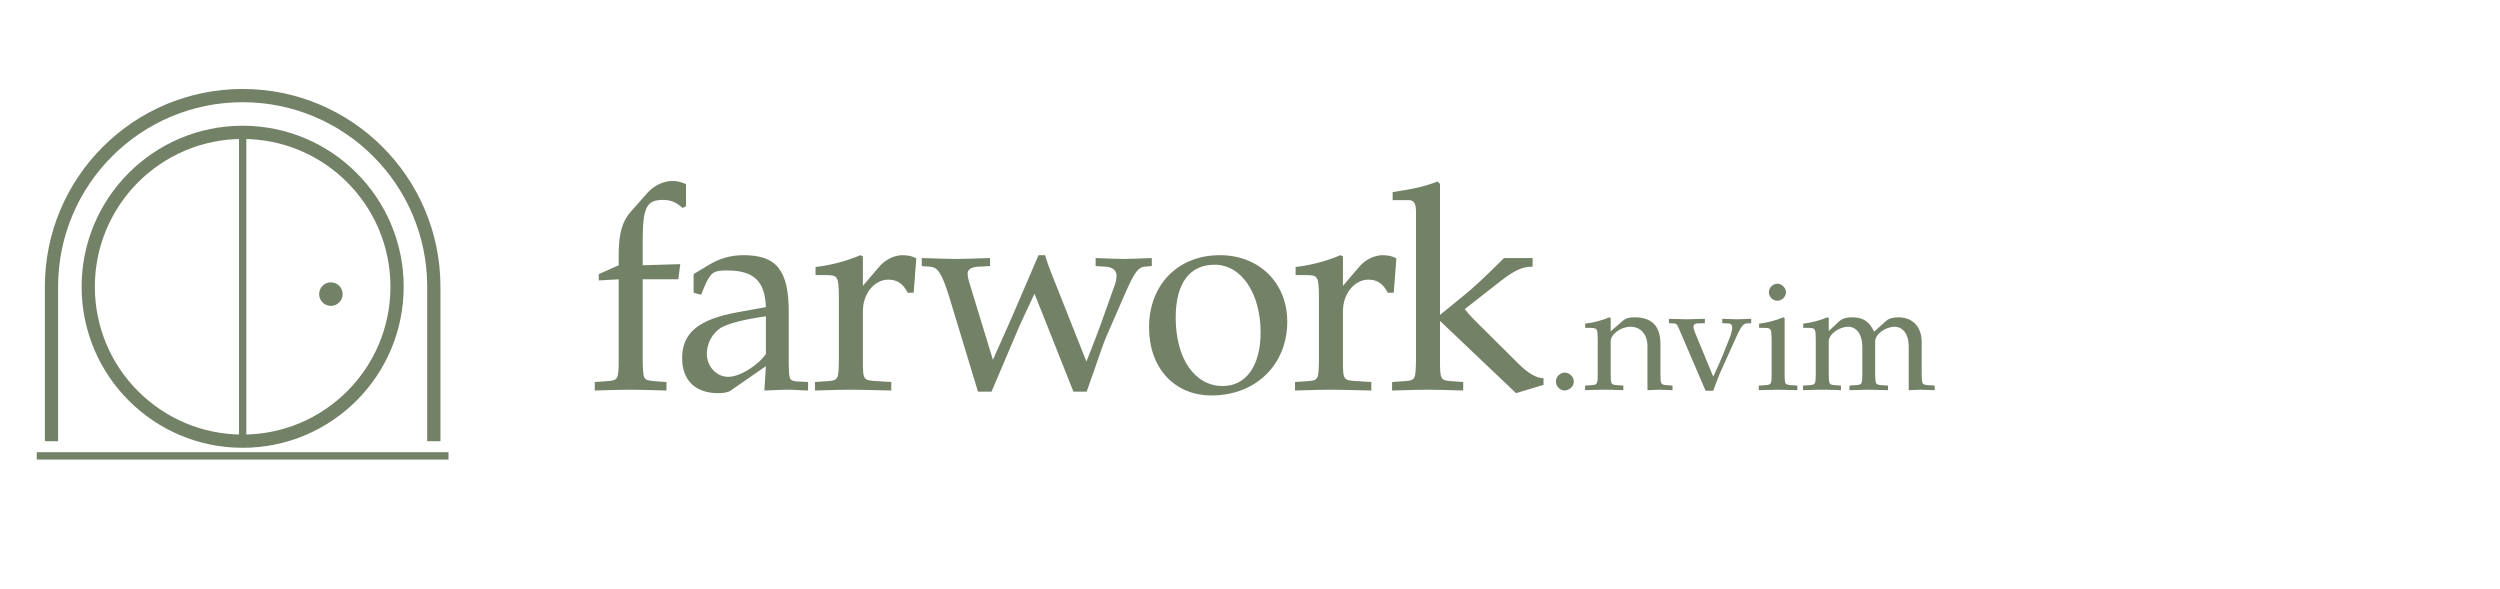
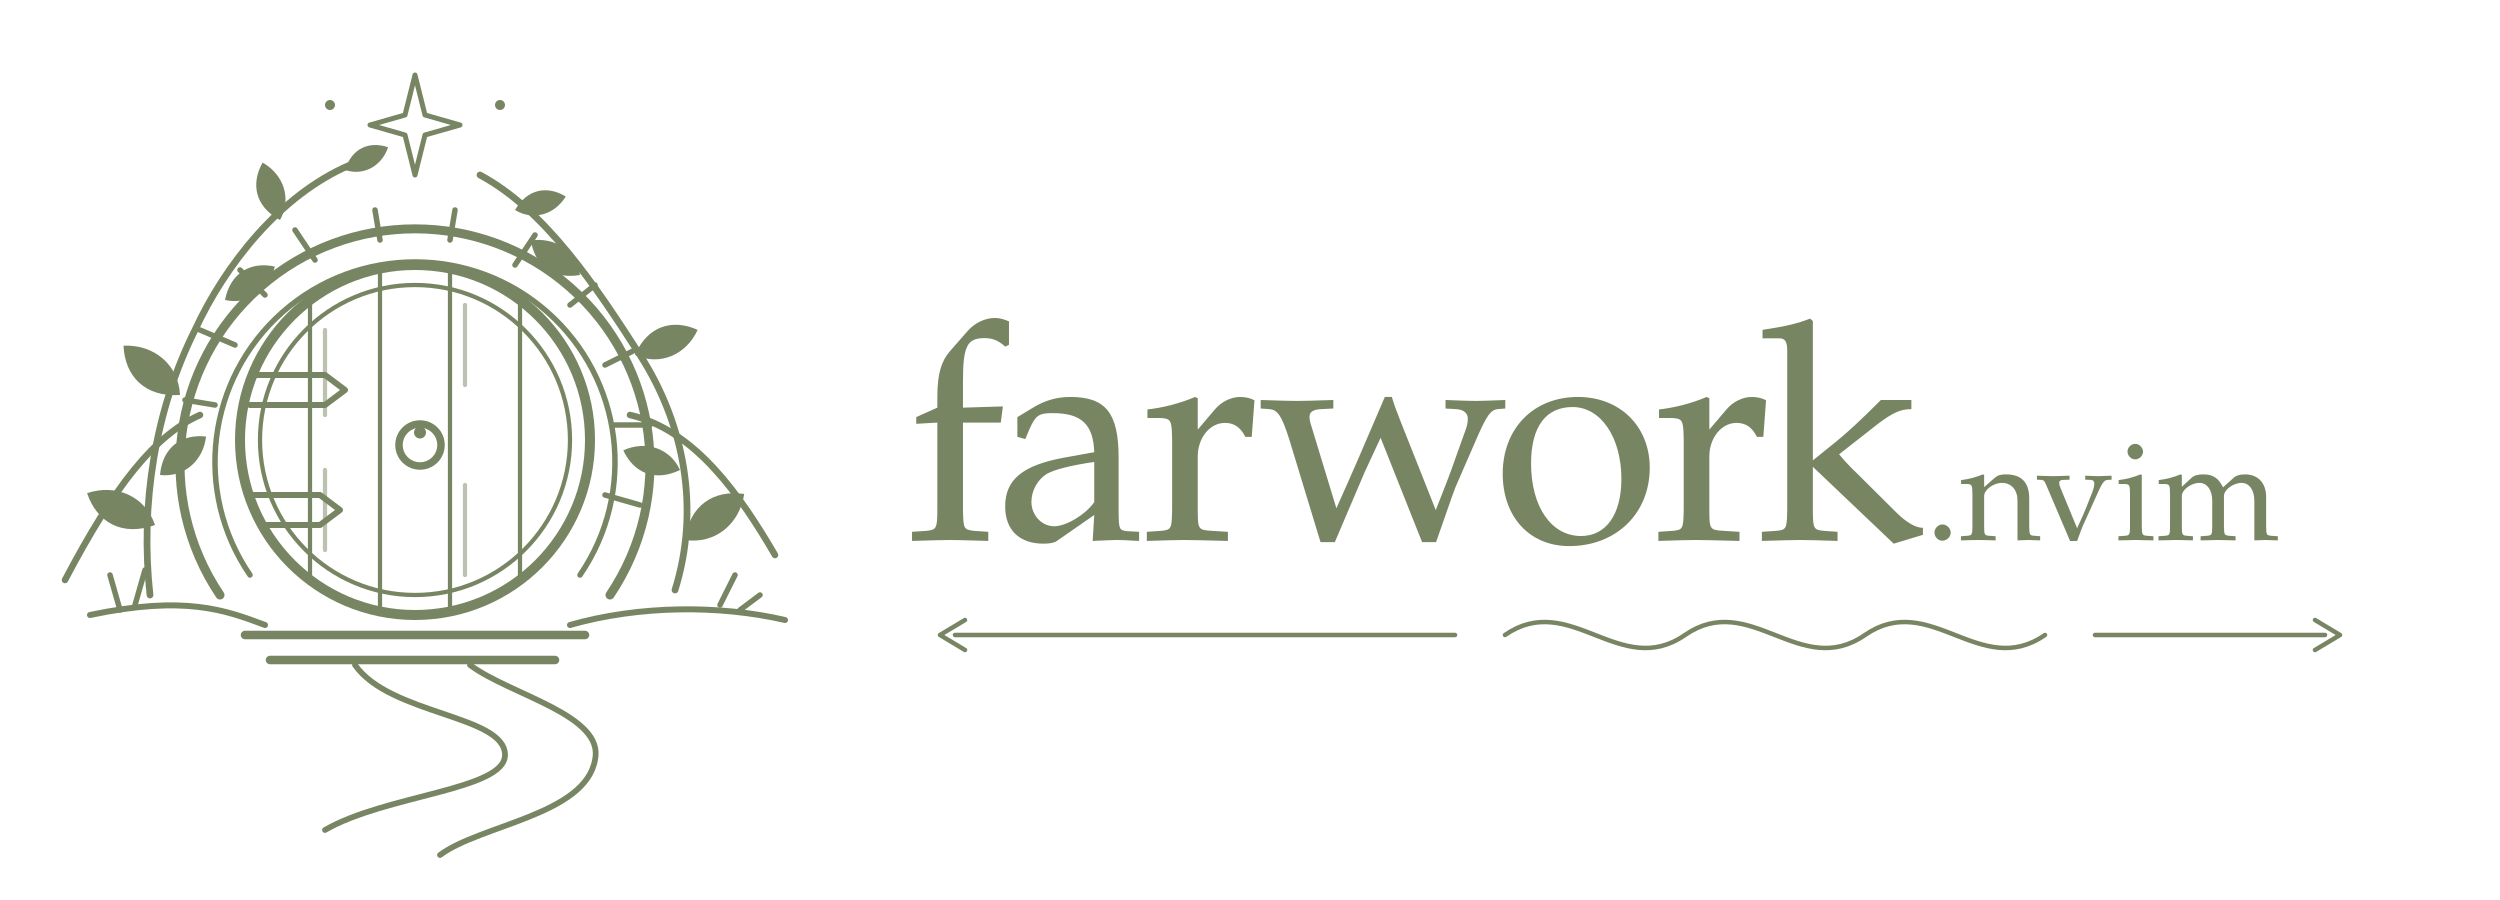
- <svg xmlns="http://www.w3.org/2000/svg" width="340" height="80" viewBox="0 0 340 80" role="img" aria-labelledby="title">
-   <g fill="none" stroke="#738166" stroke-width="1.8">
-     <path d="M7 60V39a26 26 0 0 1 52 0v21" />
-     <circle cx="33" cy="39" r="21" />
-     <path d="M5 62h56M33 18v42" stroke-width="1" />
-     <circle cx="45" cy="40" r="1.6" fill="#738166" stroke="none" />
+ <svg xmlns="http://www.w3.org/2000/svg" width="500" height="180" viewBox="0 0 500 180" role="img" aria-labelledby="title desc">
+   <defs>
+     <clipPath id="door">
+       <circle cx="83" cy="88" r="35" />
+     </clipPath>
+     <path id="leaf" d="M0 0C-7-1-10-6-9-12C-3-11 1-6 0 0Z" />
+   </defs>
+   <g fill="none" stroke="#788563" stroke-linecap="round" stroke-linejoin="round">
+     <path d="M13 116C23 97 31 87 40 83M126 83C139 86 148 99 155 111" stroke-width="1.3" />
+     <path d="M18 123C37 119 45 122 53 125M114 125C128 121 144 121 157 124" stroke-width="1.2" />
+     <path d="M49 127H117M54 132H111" stroke-width="1.7" />
+     <path d="M71 133C78 143 101 143 101 151C101 158 77 159 65 166M94 133C102 139 121 143 119 152C117 163 96 165 88 171" stroke-width="1.15" />
+     <path d="M44 119A47 47 0 1 1 122 119" stroke-width="1.8" />
+     <path d="M50 115A40 40 0 1 1 116 115" stroke-width="1.1" />
+     <path d="M37 80L43 81M40 66L47 69M48 54L53 59M59 46L63 52M75 42L76 48M91 42L90 48M107 47L103 53M119 57L114 61M127 70L121 73M130 85L123 85M128 101L121 99" stroke-width="1.1" />
+     <circle cx="83" cy="88" r="35" stroke-width="2" />
+     <circle cx="83" cy="88" r="31" stroke-width="0.85" />
+     <g clip-path="url(#door)" stroke-width="0.85">
+       <path d="M62 51V125M76 51V125M90 51V125M104 51V125" />
+       <path d="M65 66V83M65 94V110M93 61V77M93 97V115" opacity=".5" />
+     </g>
+     <path d="M51 75H65L69 78L65 81H50M50 99H64L68 102L64 105H53" stroke-width="1.2" />
+     <circle cx="84" cy="89" r="4.2" stroke-width="1.5" />
+     <circle cx="84" cy="86.5" r="1.2" fill="#788563" stroke="none" />
+     <path d="M30 119C28 101 31 82 39 66C45 53 56 39 70 33M135 118C140 102 137 85 128 71C119 57 109 42 96 35" stroke-width="1.35" />
+     <g fill="#788563" stroke="none">
+       <use href="#leaf" transform="translate(31 105) rotate(-28)" />
+       <use href="#leaf" transform="translate(32 95) rotate(87) scale(.8)" />
+       <use href="#leaf" transform="translate(36 79) rotate(-12)" />
+       <use href="#leaf" transform="translate(45 60) rotate(93) scale(.8)" />
+       <use href="#leaf" transform="translate(56 44) rotate(20) scale(.8)" />
+       <use href="#leaf" transform="translate(69 34) rotate(99) scale(.65)" />
+       <use href="#leaf" transform="translate(137 108) rotate(89)" />
+       <use href="#leaf" transform="translate(136 94) rotate(-34) scale(.8)" />
+       <use href="#leaf" transform="translate(127 71) rotate(105) scale(.9)" />
+       <use href="#leaf" transform="translate(116 55) rotate(-18) scale(.8)" />
+       <use href="#leaf" transform="translate(103 42) rotate(112) scale(.7)" />
+     </g>
+     <path d="M24 122L22 115M27 121L29 114M144 121L147 115M148 122L152 119" stroke-width="1.1" />
+     <path d="M83 15L85 23L92 25L85 27L83 35L81 27L74 25L81 23Z" stroke-width="1" />
+     <circle cx="66" cy="21" r="1" fill="#788563" stroke="none" />
+     <circle cx="100" cy="21" r="1" fill="#788563" stroke="none" />
+     <path d="M191 127H291M419 127H465M301 127C314 118 324 136 337 127C350 118 360 136 373 127C386 118 396 136 409 127" stroke-width=".9" />
+     <path d="M188 127L193 124M188 127L193 130M468 127L463 124M468 127L463 130" stroke-width=".9" />
  </g>
-   <text x="80" y="53" font-family="Palatino, 'Palatino Linotype', 'Book Antiqua', Georgia, serif" font-size="39" letter-spacing="-1" fill="#738166">farwork<tspan font-size="21" letter-spacing="0">.nvim</tspan>
+   <text x="181" y="108" font-family="Palatino, 'Palatino Linotype', 'Book Antiqua', Georgia, serif" font-size="61" letter-spacing="-1.5" fill="#788563">farwork<tspan font-size="28" letter-spacing="0">.nvim</tspan>
  </text>
</svg>
